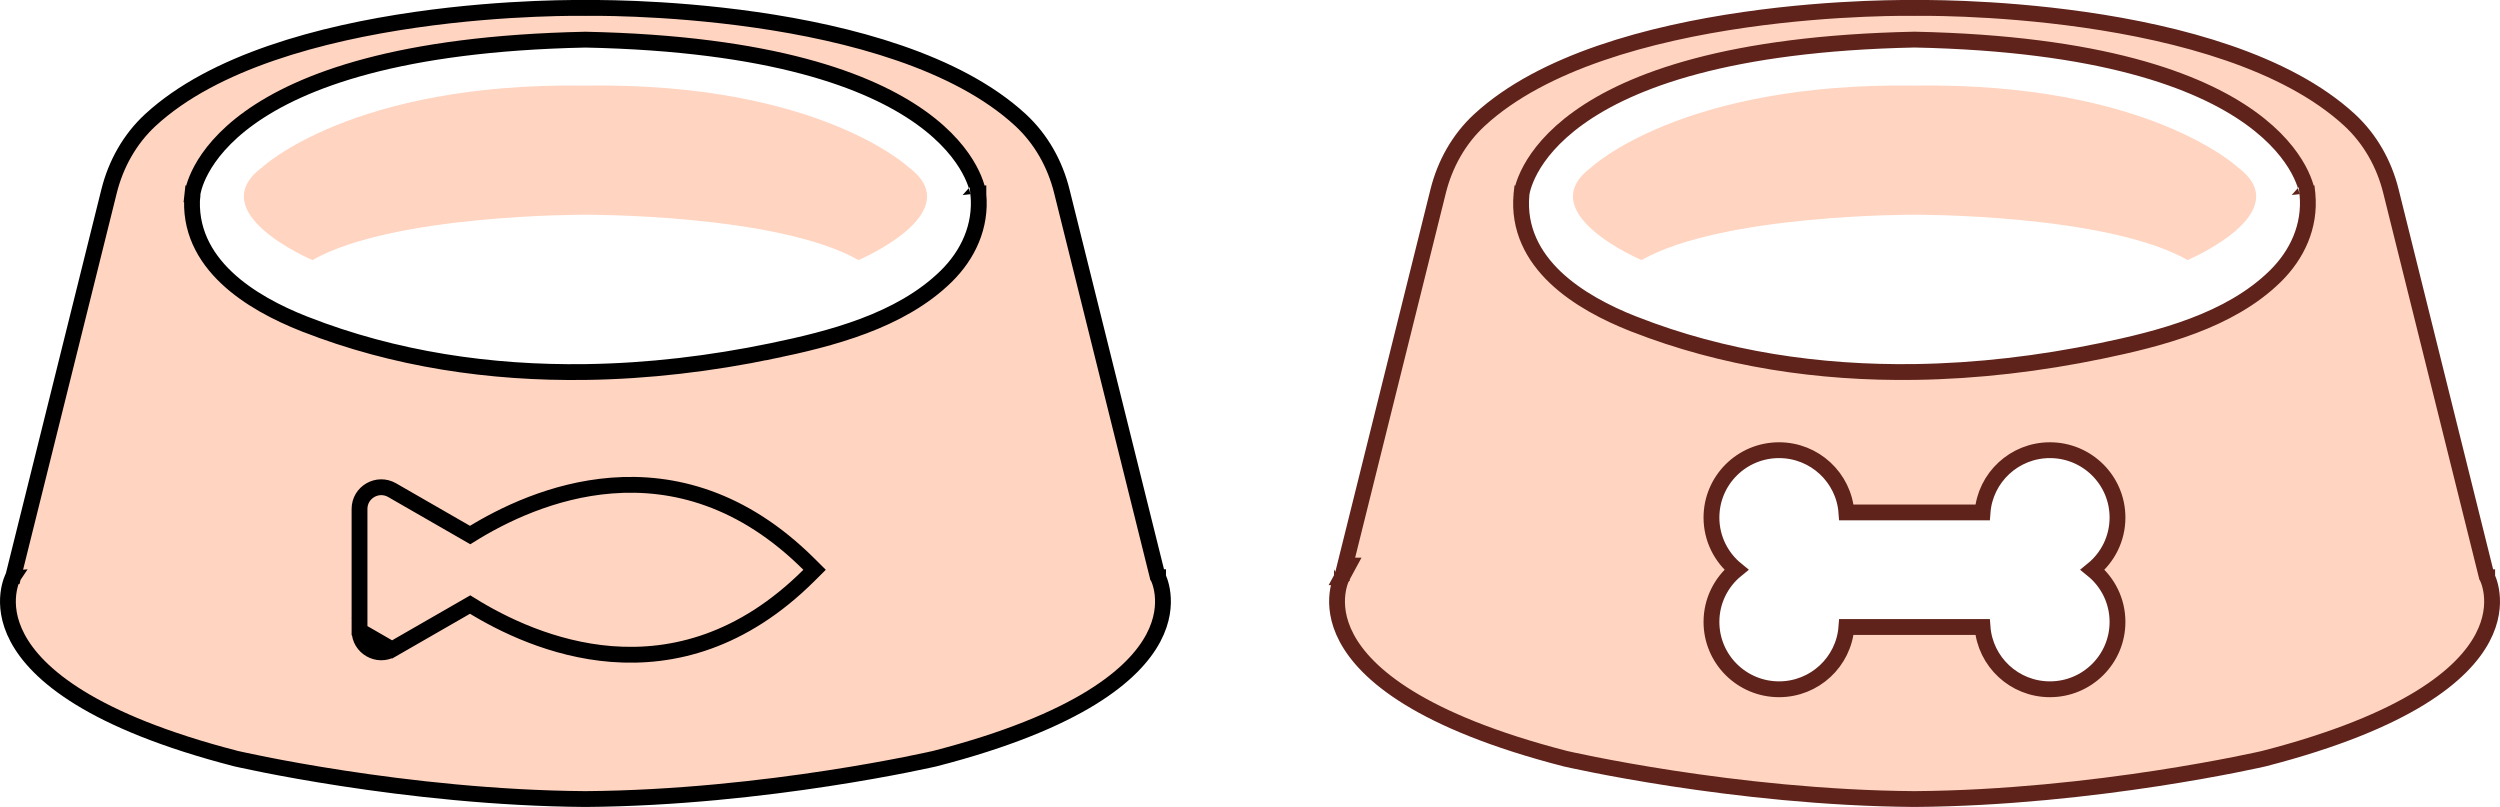
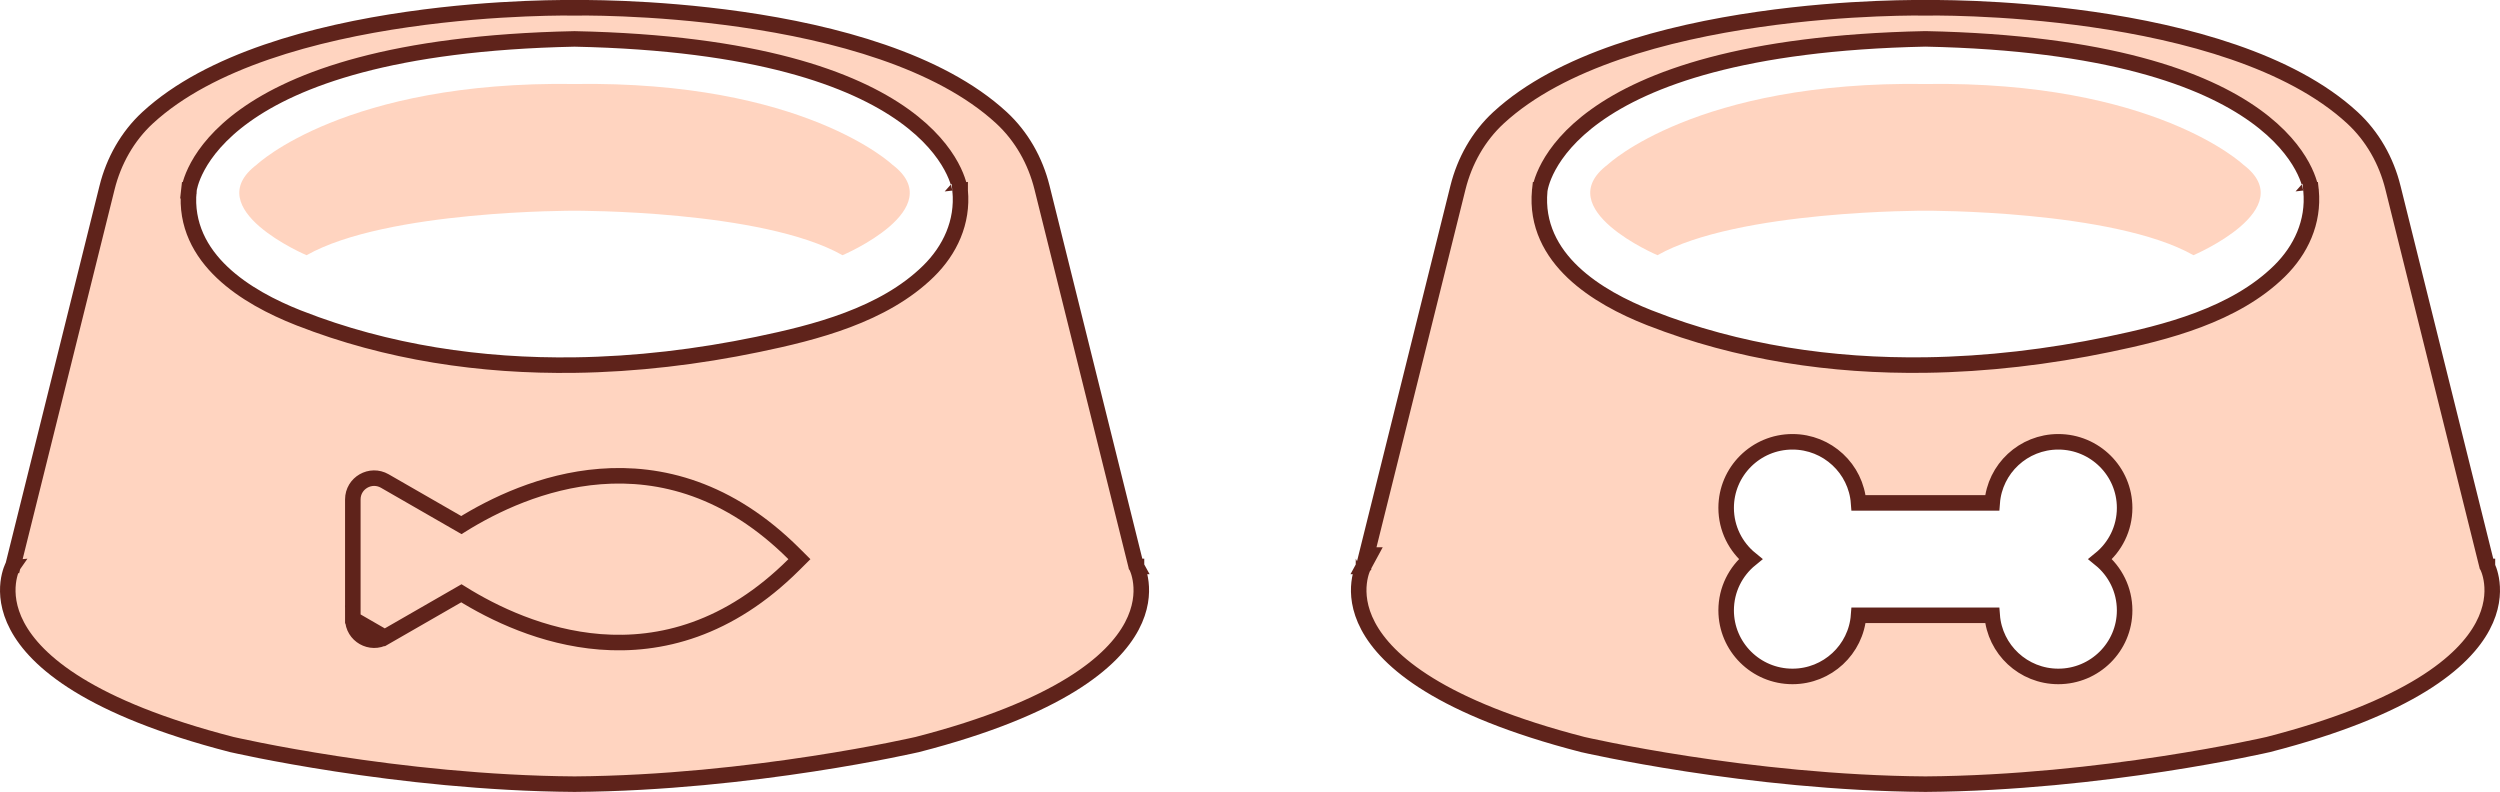
- <svg xmlns="http://www.w3.org/2000/svg" width="158" height="51" viewBox="0 0 158 51" fill="none">
-   <path d="M100.54 10.598C100.54 10.598 106.239 5.193 121 5.409C135.761 5.193 141.46 10.598 141.46 10.598C145.258 13.463 138.258 16.435 138.258 16.435C133.102 13.517 121 13.57 121 13.57C121 13.57 108.898 13.517 103.742 16.435C103.742 16.435 96.742 13.463 100.54 10.598Z" fill="#FFD4C0" />
-   <path d="M121 0.004L120.99 0.503L120.989 0.503L120.987 0.503L120.977 0.503L120.937 0.503C120.9 0.502 120.846 0.501 120.775 0.501C120.631 0.5 120.419 0.499 120.146 0.501C119.599 0.506 118.808 0.52 117.832 0.561C115.879 0.642 113.19 0.829 110.248 1.253C104.329 2.104 97.508 3.893 93.505 7.583C92.207 8.78 91.32 10.361 90.891 12.086L85.006 35.745H85.208L84.81 36.48C84.811 36.48 84.811 36.48 84.81 36.48L84.81 36.481L84.809 36.482L84.809 36.483L84.806 36.488C84.802 36.497 84.795 36.512 84.785 36.534C84.766 36.577 84.737 36.646 84.705 36.737C84.641 36.92 84.566 37.193 84.527 37.537C84.449 38.22 84.511 39.194 85.11 40.32C86.312 42.583 89.747 45.58 98.924 47.947L98.925 47.947L98.948 47.952L99.038 47.972C99.118 47.99 99.237 48.017 99.394 48.051C99.706 48.118 100.167 48.215 100.756 48.332C101.934 48.565 103.625 48.877 105.674 49.192C109.773 49.821 115.294 50.459 121 50.5C126.704 50.459 132.226 49.821 136.325 49.192C138.374 48.877 140.065 48.565 141.244 48.332C141.833 48.215 142.293 48.118 142.606 48.051C142.763 48.017 142.882 47.99 142.962 47.972L143.053 47.952L143.075 47.947L143.076 47.947C152.253 45.581 155.688 42.585 156.89 40.321C157.489 39.194 157.551 38.22 157.473 37.537C157.434 37.193 157.358 36.92 157.295 36.737C157.263 36.646 157.235 36.577 157.215 36.534C157.205 36.512 157.198 36.497 157.194 36.488L157.19 36.481L157.19 36.481L157.19 36.48L157.19 36.48L157.19 36.48L157.189 36.48L157.161 36.427L157.146 36.365L151.107 12.084L151.107 12.083C150.68 10.358 149.79 8.778 148.493 7.581C144.489 3.89 137.669 2.102 131.751 1.251C128.809 0.829 126.121 0.641 124.168 0.56C123.192 0.52 122.4 0.505 121.854 0.501C121.581 0.499 121.369 0.5 121.226 0.501C121.154 0.501 121.1 0.502 121.063 0.503L121.023 0.503L121.013 0.503L121.011 0.503L121.01 0.503L121 0.004ZM121 0.004L120.99 0.503L121 0.504L121.01 0.503L121 0.004ZM96.656 12.326C96.159 12.271 96.159 12.271 96.159 12.27L96.159 12.268L96.16 12.264L96.161 12.255C96.162 12.247 96.163 12.237 96.165 12.225C96.169 12.201 96.174 12.169 96.182 12.13C96.198 12.05 96.223 11.94 96.264 11.803C96.346 11.528 96.489 11.149 96.735 10.698C97.228 9.795 98.131 8.618 99.773 7.441C103.051 5.089 109.25 2.747 120.985 2.503L120.995 2.503L121.005 2.503C132.741 2.747 138.939 5.089 142.217 7.441C143.859 8.618 144.762 9.795 145.256 10.698C145.502 11.149 145.644 11.528 145.726 11.803C145.767 11.94 145.792 12.05 145.808 12.13C145.816 12.169 145.821 12.201 145.825 12.225C145.827 12.237 145.828 12.247 145.829 12.255L145.83 12.264L145.831 12.268L145.831 12.27C145.831 12.271 145.831 12.271 145.334 12.326L145.831 12.271L145.832 12.28C146.021 14.299 145.178 16.105 143.791 17.465C140.9 20.301 136.471 21.415 132.792 22.178C128.941 22.977 124.973 23.454 121.004 23.509C114.979 23.593 108.94 22.704 103.295 20.492H103.292L103.203 20.457C101.546 19.803 99.702 18.862 98.313 17.546C96.914 16.219 95.953 14.482 96.158 12.28L96.158 12.28L96.159 12.271L96.656 12.326ZM112.435 43.562C110.078 43.562 108.164 41.658 108.164 39.306C108.164 37.974 108.777 36.787 109.737 36.007C108.778 35.227 108.164 34.039 108.164 32.708C108.164 30.355 110.078 28.452 112.435 28.452C114.684 28.452 116.53 30.185 116.694 32.387H125.296C125.461 30.185 127.306 28.452 129.555 28.452C131.912 28.452 133.826 30.355 133.826 32.708C133.826 34.04 133.213 35.227 132.254 36.007C133.212 36.786 133.826 37.974 133.826 39.306C133.826 41.658 131.912 43.562 129.555 43.562C127.306 43.562 125.461 41.829 125.296 39.627H116.694C116.53 41.829 114.684 43.562 112.435 43.562Z" fill="#FFD4C0" stroke="#5F231B" />
+ <svg xmlns="http://www.w3.org/2000/svg" width="161" height="51" viewBox="0 0 161 51" fill="none">
+   <path d="M103.54 10.598C103.54 10.598 109.239 5.193 124 5.409C138.761 5.193 144.46 10.598 144.46 10.598C148.258 13.463 141.258 16.435 141.258 16.435C136.102 13.517 124 13.57 124 13.57C124 13.57 111.898 13.517 106.742 16.435C106.742 16.435 99.742 13.463 103.54 10.598Z" fill="#FFD4C0" />
+   <path d="M124 0.004L123.99 0.503L123.989 0.503L123.987 0.503L123.977 0.503L123.937 0.503C123.9 0.502 123.846 0.501 123.775 0.501C123.631 0.5 123.419 0.499 123.146 0.501C122.599 0.506 121.808 0.52 120.832 0.561C118.879 0.642 116.19 0.829 113.248 1.253C107.329 2.104 100.508 3.893 96.505 7.583C95.207 8.78 94.32 10.361 93.891 12.086L88.006 35.745H88.208L87.81 36.48C87.811 36.48 87.811 36.48 87.81 36.48L87.81 36.481L87.809 36.482L87.809 36.483L87.806 36.488C87.802 36.497 87.795 36.512 87.785 36.534C87.766 36.577 87.737 36.646 87.705 36.737C87.641 36.92 87.566 37.193 87.527 37.537C87.449 38.22 87.511 39.194 88.11 40.32C89.312 42.583 92.747 45.58 101.924 47.947L101.925 47.947L101.947 47.952L102.038 47.972C102.118 47.99 102.237 48.017 102.394 48.051C102.706 48.118 103.167 48.215 103.756 48.332C104.934 48.565 106.625 48.877 108.674 49.192C112.773 49.821 118.294 50.459 124 50.5C129.704 50.459 135.226 49.821 139.325 49.192C141.374 48.877 143.065 48.565 144.244 48.332C144.833 48.215 145.293 48.118 145.606 48.051C145.763 48.017 145.882 47.99 145.962 47.972L146.053 47.952L146.075 47.947L146.076 47.947C155.253 45.581 158.688 42.585 159.89 40.321C160.489 39.194 160.551 38.22 160.473 37.537C160.434 37.193 160.358 36.92 160.295 36.737C160.263 36.646 160.235 36.577 160.215 36.534C160.205 36.512 160.198 36.497 160.194 36.488L160.19 36.481L160.19 36.481L160.19 36.48L160.19 36.48L160.19 36.48L160.189 36.48L160.161 36.427L160.146 36.365L154.107 12.084L154.107 12.083C153.68 10.358 152.79 8.778 151.493 7.581C147.489 3.89 140.669 2.102 134.751 1.251C131.809 0.829 129.121 0.641 127.168 0.56C126.192 0.52 125.4 0.505 124.854 0.501C124.581 0.499 124.369 0.5 124.226 0.501C124.154 0.501 124.1 0.502 124.063 0.503L124.023 0.503L124.013 0.503L124.011 0.503L124.01 0.503L124 0.004ZM124 0.004L123.99 0.503L124 0.504L124.01 0.503L124 0.004ZM99.656 12.326C99.159 12.271 99.159 12.271 99.159 12.27L99.159 12.268L99.16 12.264L99.161 12.255C99.162 12.247 99.163 12.237 99.165 12.225C99.169 12.201 99.174 12.169 99.182 12.13C99.198 12.05 99.223 11.94 99.264 11.803C99.346 11.528 99.489 11.149 99.735 10.698C100.228 9.795 101.131 8.618 102.773 7.441C106.051 5.089 112.25 2.747 123.985 2.503L123.995 2.503L124.005 2.503C135.741 2.747 141.939 5.089 145.217 7.441C146.859 8.618 147.762 9.795 148.256 10.698C148.502 11.149 148.644 11.528 148.726 11.803C148.767 11.94 148.792 12.05 148.808 12.13C148.816 12.169 148.821 12.201 148.825 12.225C148.827 12.237 148.828 12.247 148.829 12.255L148.83 12.264L148.831 12.268L148.831 12.27C148.831 12.271 148.831 12.271 148.334 12.326L148.831 12.271L148.832 12.28C149.021 14.299 148.178 16.105 146.791 17.465C143.9 20.301 139.471 21.415 135.792 22.178C131.941 22.977 127.973 23.454 124.004 23.509C117.979 23.593 111.94 22.704 106.295 20.492H106.292L106.203 20.457C104.546 19.803 102.702 18.862 101.313 17.546C99.914 16.219 98.953 14.482 99.158 12.28L99.158 12.28L99.159 12.271L99.656 12.326ZM115.435 43.562C113.078 43.562 111.164 41.658 111.164 39.306C111.164 37.974 111.777 36.787 112.737 36.007C111.778 35.227 111.164 34.039 111.164 32.708C111.164 30.355 113.078 28.452 115.435 28.452C117.684 28.452 119.53 30.185 119.694 32.387H128.296C128.461 30.185 130.306 28.452 132.555 28.452C134.912 28.452 136.826 30.355 136.826 32.708C136.826 34.04 136.213 35.227 135.254 36.007C136.212 36.786 136.826 37.974 136.826 39.306C136.826 41.658 134.912 43.562 132.555 43.562C130.306 43.562 128.461 41.829 128.296 39.627H119.694C119.53 41.829 117.684 43.562 115.435 43.562Z" fill="#FFD4C0" stroke="#5F231B" />
+   <rect x="19" y="28" width="35" height="17" fill="#F7ECE3" />
  <path d="M16.54 10.598C16.54 10.598 22.239 5.193 37 5.409C51.761 5.193 57.459 10.598 57.459 10.598C61.258 13.463 54.258 16.436 54.258 16.436C49.102 13.517 37 13.571 37 13.571C37 13.571 24.898 13.517 19.742 16.436C19.742 16.436 12.742 13.463 16.54 10.598Z" fill="#FFD4C0" />
-   <path d="M37 0.004L36.99 0.503L36.989 0.503L36.987 0.503L36.977 0.503L36.937 0.503C36.901 0.502 36.846 0.501 36.775 0.501C36.631 0.5 36.419 0.499 36.146 0.501C35.6 0.506 34.808 0.52 33.832 0.561C31.879 0.642 29.191 0.829 26.249 1.253C20.331 2.104 13.511 3.893 9.507 7.583C8.21 8.78 7.323 10.361 6.893 12.086C6.893 12.087 6.893 12.087 6.893 12.087L0.854 36.367L0.522 36.326C0.809 36.482 0.809 36.481 0.81 36.481L0.806 36.487C0.802 36.496 0.795 36.511 0.785 36.533C0.765 36.577 0.737 36.645 0.705 36.737C0.642 36.92 0.566 37.193 0.527 37.536C0.449 38.219 0.511 39.193 1.11 40.32C2.312 42.583 5.747 45.579 14.924 47.947L14.925 47.947L14.947 47.952L15.038 47.972C15.118 47.99 15.237 48.017 15.394 48.05C15.706 48.118 16.167 48.215 16.756 48.332C17.934 48.565 19.625 48.877 21.674 49.191C25.773 49.821 31.294 50.459 37 50.5C42.704 50.459 48.226 49.821 52.325 49.191C54.374 48.877 56.065 48.565 57.244 48.332C57.833 48.215 58.293 48.118 58.606 48.05C58.763 48.017 58.882 47.99 58.962 47.972L59.053 47.952L59.075 47.947L59.076 47.947C68.253 45.581 71.688 42.584 72.89 40.321C73.489 39.194 73.551 38.22 73.473 37.537C73.434 37.193 73.359 36.92 73.295 36.737C73.263 36.645 73.234 36.577 73.215 36.533C73.205 36.511 73.198 36.496 73.194 36.487L73.19 36.481L73.19 36.48L73.19 36.48L73.19 36.479L73.19 36.479L73.189 36.479L73.161 36.426L73.146 36.365L67.107 12.084L67.107 12.084C66.68 10.359 65.79 8.778 64.493 7.581C60.489 3.89 53.669 2.102 47.751 1.251C44.809 0.829 42.121 0.641 40.168 0.56C39.192 0.52 38.4 0.505 37.854 0.501C37.581 0.499 37.369 0.5 37.225 0.501C37.154 0.501 37.1 0.502 37.063 0.503L37.023 0.503L37.013 0.503L37.011 0.503L37.01 0.503L37 0.004ZM37 0.004L36.99 0.503L37 0.504L37.01 0.503L37 0.004ZM24.78 41.045L24.78 41.045L29.712 38.208C31.767 39.489 34.952 41.044 38.647 41.334C42.526 41.638 46.929 40.543 51.126 36.365L51.482 36.011L51.126 35.657C46.929 31.478 42.526 30.384 38.647 30.688C34.952 30.977 31.767 32.533 29.712 33.814L24.78 30.977L24.78 30.977C23.868 30.454 22.722 31.106 22.722 32.164V39.858L24.78 41.045ZM24.78 41.045C23.87 41.567 22.726 40.918 22.722 39.862L24.78 41.045ZM12.658 12.329C12.161 12.274 12.161 12.274 12.162 12.273L12.162 12.271L12.162 12.268L12.163 12.258C12.164 12.25 12.166 12.24 12.168 12.228C12.171 12.204 12.177 12.172 12.184 12.133C12.2 12.053 12.226 11.943 12.267 11.806C12.348 11.532 12.491 11.152 12.737 10.701C13.23 9.798 14.133 8.621 15.775 7.443C19.053 5.092 25.252 2.75 36.987 2.506L36.998 2.506L37.008 2.506C48.743 2.75 54.942 5.092 58.22 7.443C59.862 8.621 60.765 9.798 61.258 10.701C61.504 11.152 61.647 11.532 61.728 11.806C61.769 11.943 61.795 12.053 61.81 12.133C61.818 12.172 61.824 12.204 61.828 12.228C61.829 12.24 61.831 12.25 61.832 12.258L61.833 12.268L61.833 12.271L61.834 12.273C61.834 12.274 61.834 12.274 61.337 12.329L61.834 12.274L61.834 12.283C62.024 14.302 61.181 16.108 59.794 17.468C56.903 20.304 52.473 21.418 48.794 22.181L48.693 21.692L48.794 22.181C44.944 22.98 40.976 23.458 37.007 23.512C30.981 23.596 24.942 22.707 19.297 20.496H19.294L19.206 20.461C17.549 19.806 15.704 18.866 14.316 17.549C12.916 16.222 11.955 14.486 12.161 12.283L12.16 12.283L12.161 12.274L12.658 12.329Z" fill="#FFD4C0" stroke="black" />
+   <path d="M37 0.004L36.99 0.503L36.989 0.503L36.987 0.503L36.977 0.503L36.937 0.503C36.901 0.502 36.846 0.501 36.775 0.501C36.631 0.5 36.419 0.499 36.146 0.501C35.6 0.506 34.808 0.52 33.832 0.561C31.879 0.642 29.191 0.829 26.249 1.253C20.331 2.104 13.511 3.893 9.507 7.583C8.21 8.78 7.323 10.361 6.893 12.086C6.893 12.087 6.893 12.087 6.893 12.087L0.854 36.367L0.522 36.326C0.809 36.482 0.809 36.481 0.81 36.481L0.806 36.487C0.802 36.496 0.795 36.511 0.785 36.533C0.765 36.577 0.737 36.645 0.705 36.737C0.642 36.92 0.566 37.193 0.527 37.536C0.449 38.219 0.511 39.193 1.11 40.32C2.312 42.583 5.747 45.579 14.924 47.947L14.925 47.947L14.947 47.952L15.038 47.972C15.118 47.99 15.237 48.017 15.394 48.05C15.706 48.118 16.167 48.215 16.756 48.332C17.934 48.565 19.625 48.877 21.674 49.191C25.773 49.821 31.294 50.459 37 50.5C42.704 50.459 48.226 49.821 52.325 49.191C54.374 48.877 56.065 48.565 57.244 48.332C57.833 48.215 58.293 48.118 58.606 48.05C58.763 48.017 58.882 47.99 58.962 47.972L59.053 47.952L59.075 47.947L59.076 47.947C68.253 45.581 71.688 42.584 72.89 40.321C73.489 39.194 73.551 38.22 73.473 37.537C73.434 37.193 73.359 36.92 73.295 36.737C73.263 36.645 73.234 36.577 73.215 36.533C73.205 36.511 73.198 36.496 73.194 36.487L73.19 36.481L73.19 36.48L73.19 36.48L73.19 36.479C73.189 36.479 73.189 36.479 73.19 36.479L73.161 36.426L73.146 36.365L67.107 12.084L67.107 12.084C66.68 10.359 65.79 8.778 64.493 7.581C60.489 3.89 53.669 2.102 47.751 1.251C44.809 0.829 42.121 0.641 40.168 0.56C39.192 0.52 38.4 0.505 37.854 0.501C37.581 0.499 37.369 0.5 37.225 0.501C37.154 0.501 37.1 0.502 37.063 0.503L37.023 0.503L37.013 0.503L37.011 0.503L37.01 0.503L37 0.004ZM37 0.004L36.99 0.503L37 0.504L37.01 0.503L37 0.004ZM24.78 41.045L24.78 41.045L29.712 38.208C31.767 39.489 34.952 41.044 38.647 41.334C42.526 41.638 46.929 40.543 51.126 36.365L51.482 36.011L51.126 35.657C46.929 31.478 42.526 30.384 38.647 30.688C34.952 30.977 31.767 32.533 29.712 33.814L24.78 30.977L24.78 30.977C23.868 30.454 22.722 31.106 22.722 32.164V39.858L24.78 41.045ZM24.78 41.045C23.87 41.567 22.726 40.918 22.722 39.862L24.78 41.045ZM12.658 12.329C12.161 12.274 12.161 12.274 12.162 12.273L12.162 12.271L12.162 12.268L12.163 12.258C12.164 12.25 12.166 12.24 12.168 12.228C12.171 12.204 12.177 12.172 12.184 12.133C12.2 12.053 12.226 11.943 12.267 11.806C12.348 11.532 12.491 11.152 12.737 10.701C13.23 9.798 14.133 8.621 15.775 7.443C19.053 5.092 25.252 2.75 36.987 2.506L36.998 2.506L37.008 2.506C48.743 2.75 54.942 5.092 58.22 7.443C59.862 8.621 60.765 9.798 61.258 10.701C61.504 11.152 61.647 11.532 61.728 11.806C61.769 11.943 61.795 12.053 61.81 12.133C61.818 12.172 61.824 12.204 61.828 12.228C61.829 12.24 61.831 12.25 61.832 12.258L61.833 12.268L61.833 12.271L61.834 12.273C61.834 12.274 61.834 12.274 61.337 12.329L61.834 12.274L61.834 12.283C62.024 14.302 61.181 16.108 59.794 17.468C56.903 20.304 52.473 21.418 48.794 22.181C44.944 22.98 40.976 23.458 37.007 23.512C30.981 23.596 24.942 22.707 19.297 20.496H19.294L19.206 20.461C17.549 19.806 15.704 18.866 14.316 17.549C12.916 16.222 11.955 14.486 12.161 12.283L12.16 12.283L12.161 12.274L12.658 12.329Z" fill="#FFD4C0" stroke="#5F231B" />
</svg>
